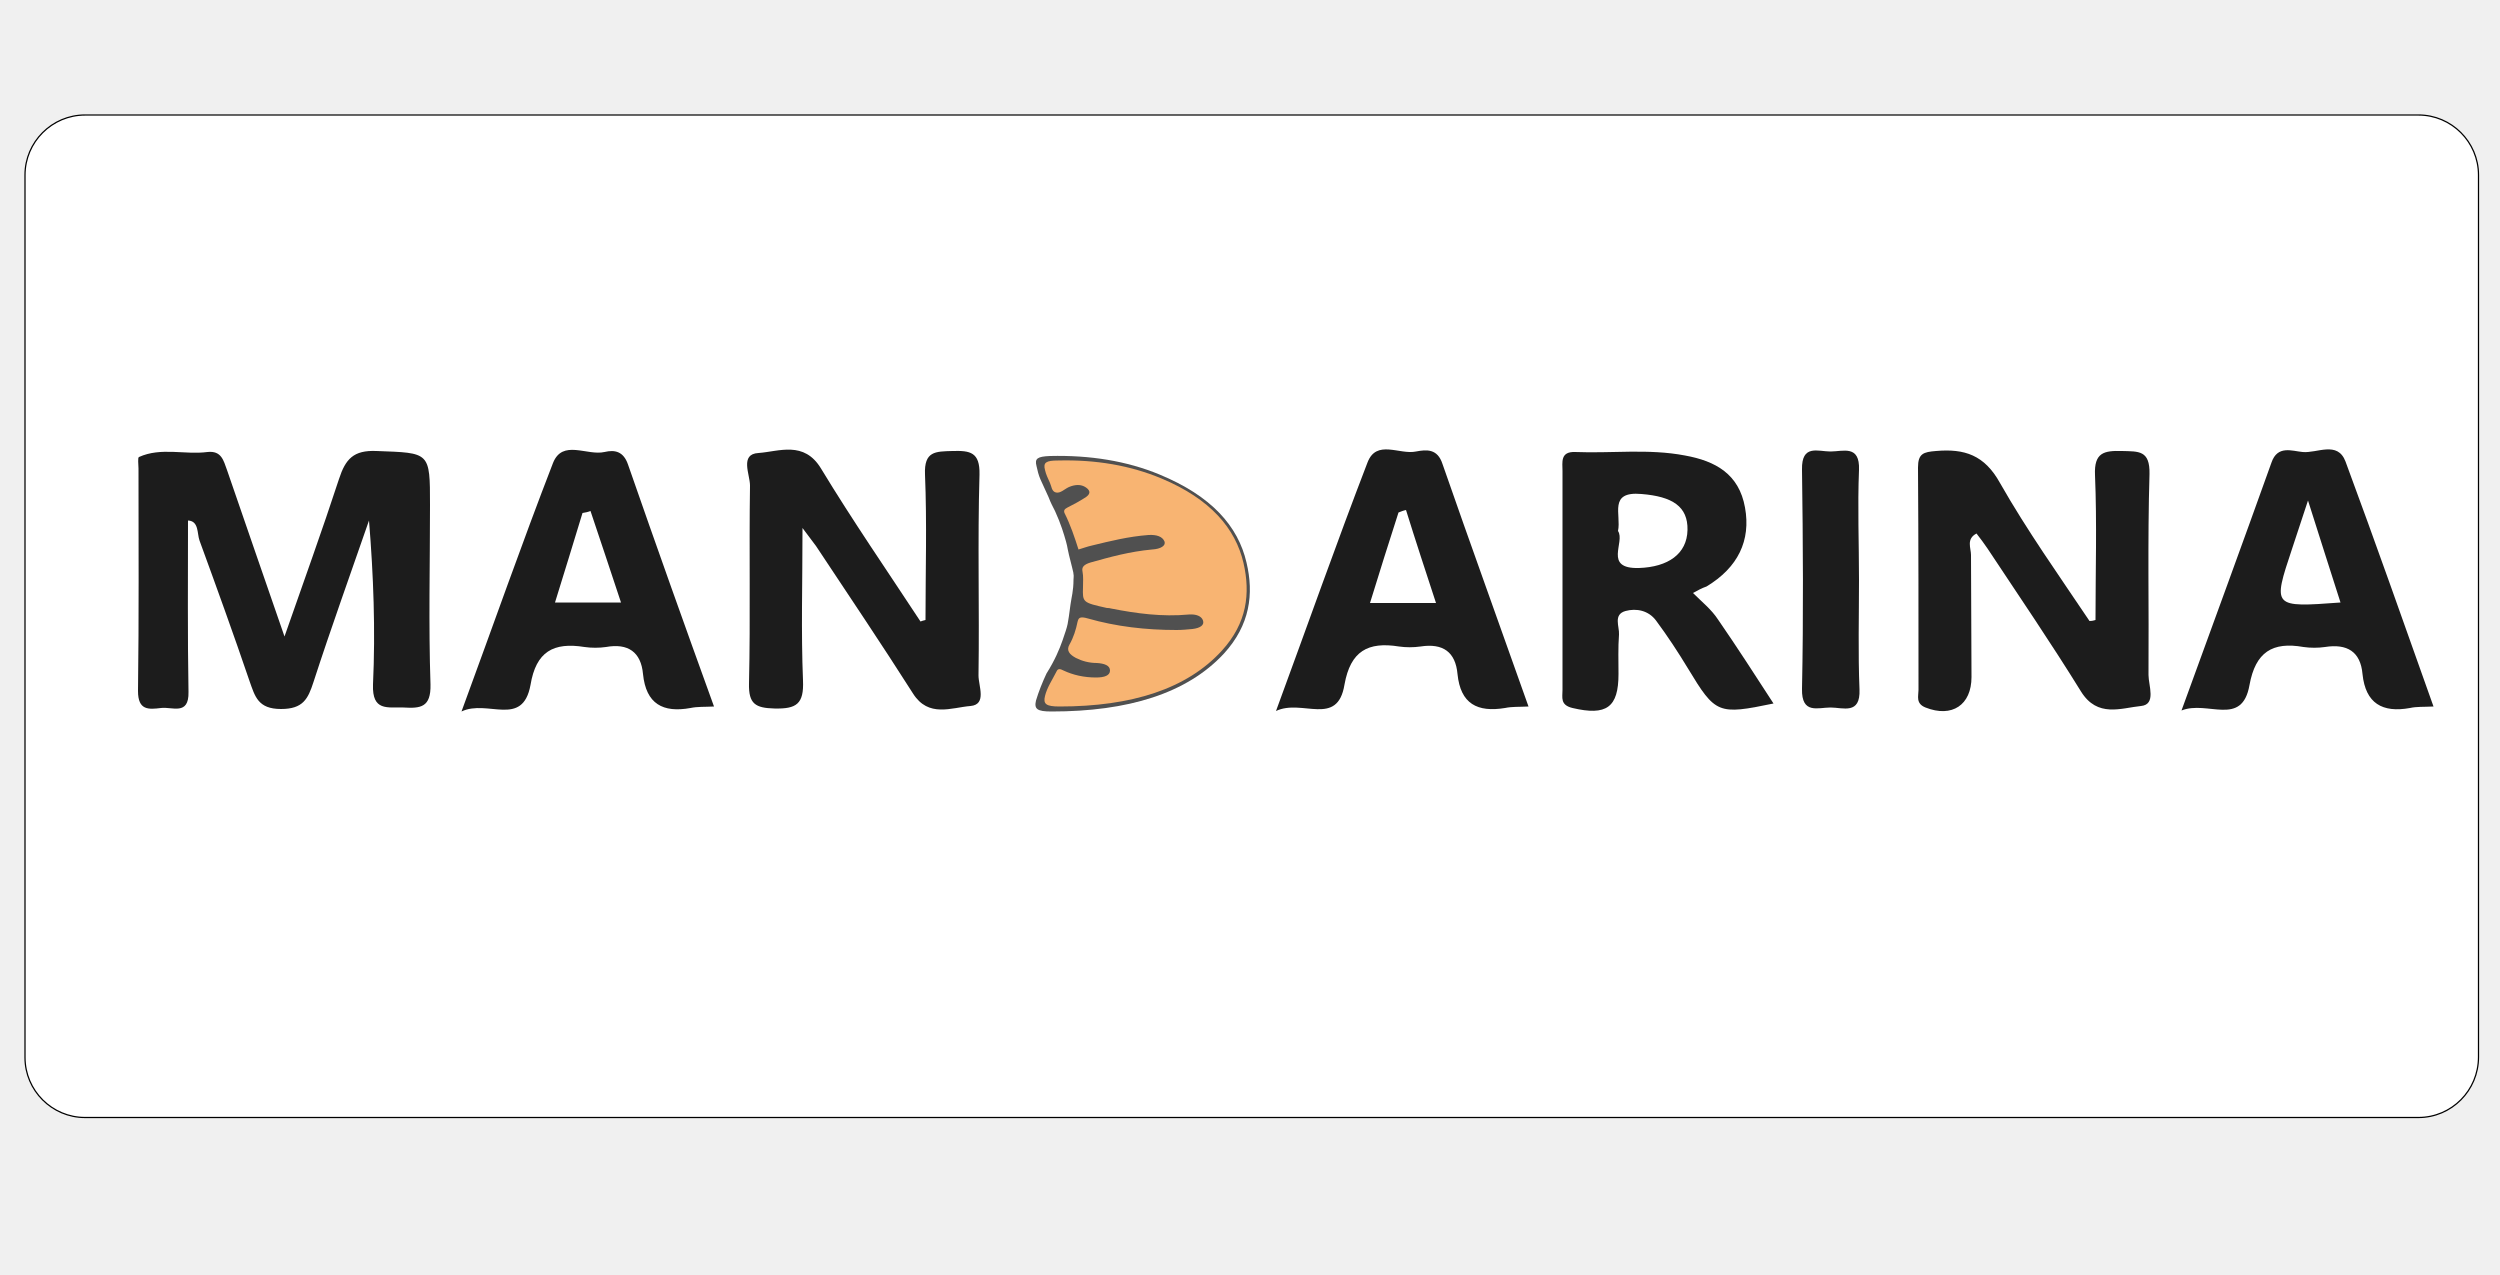
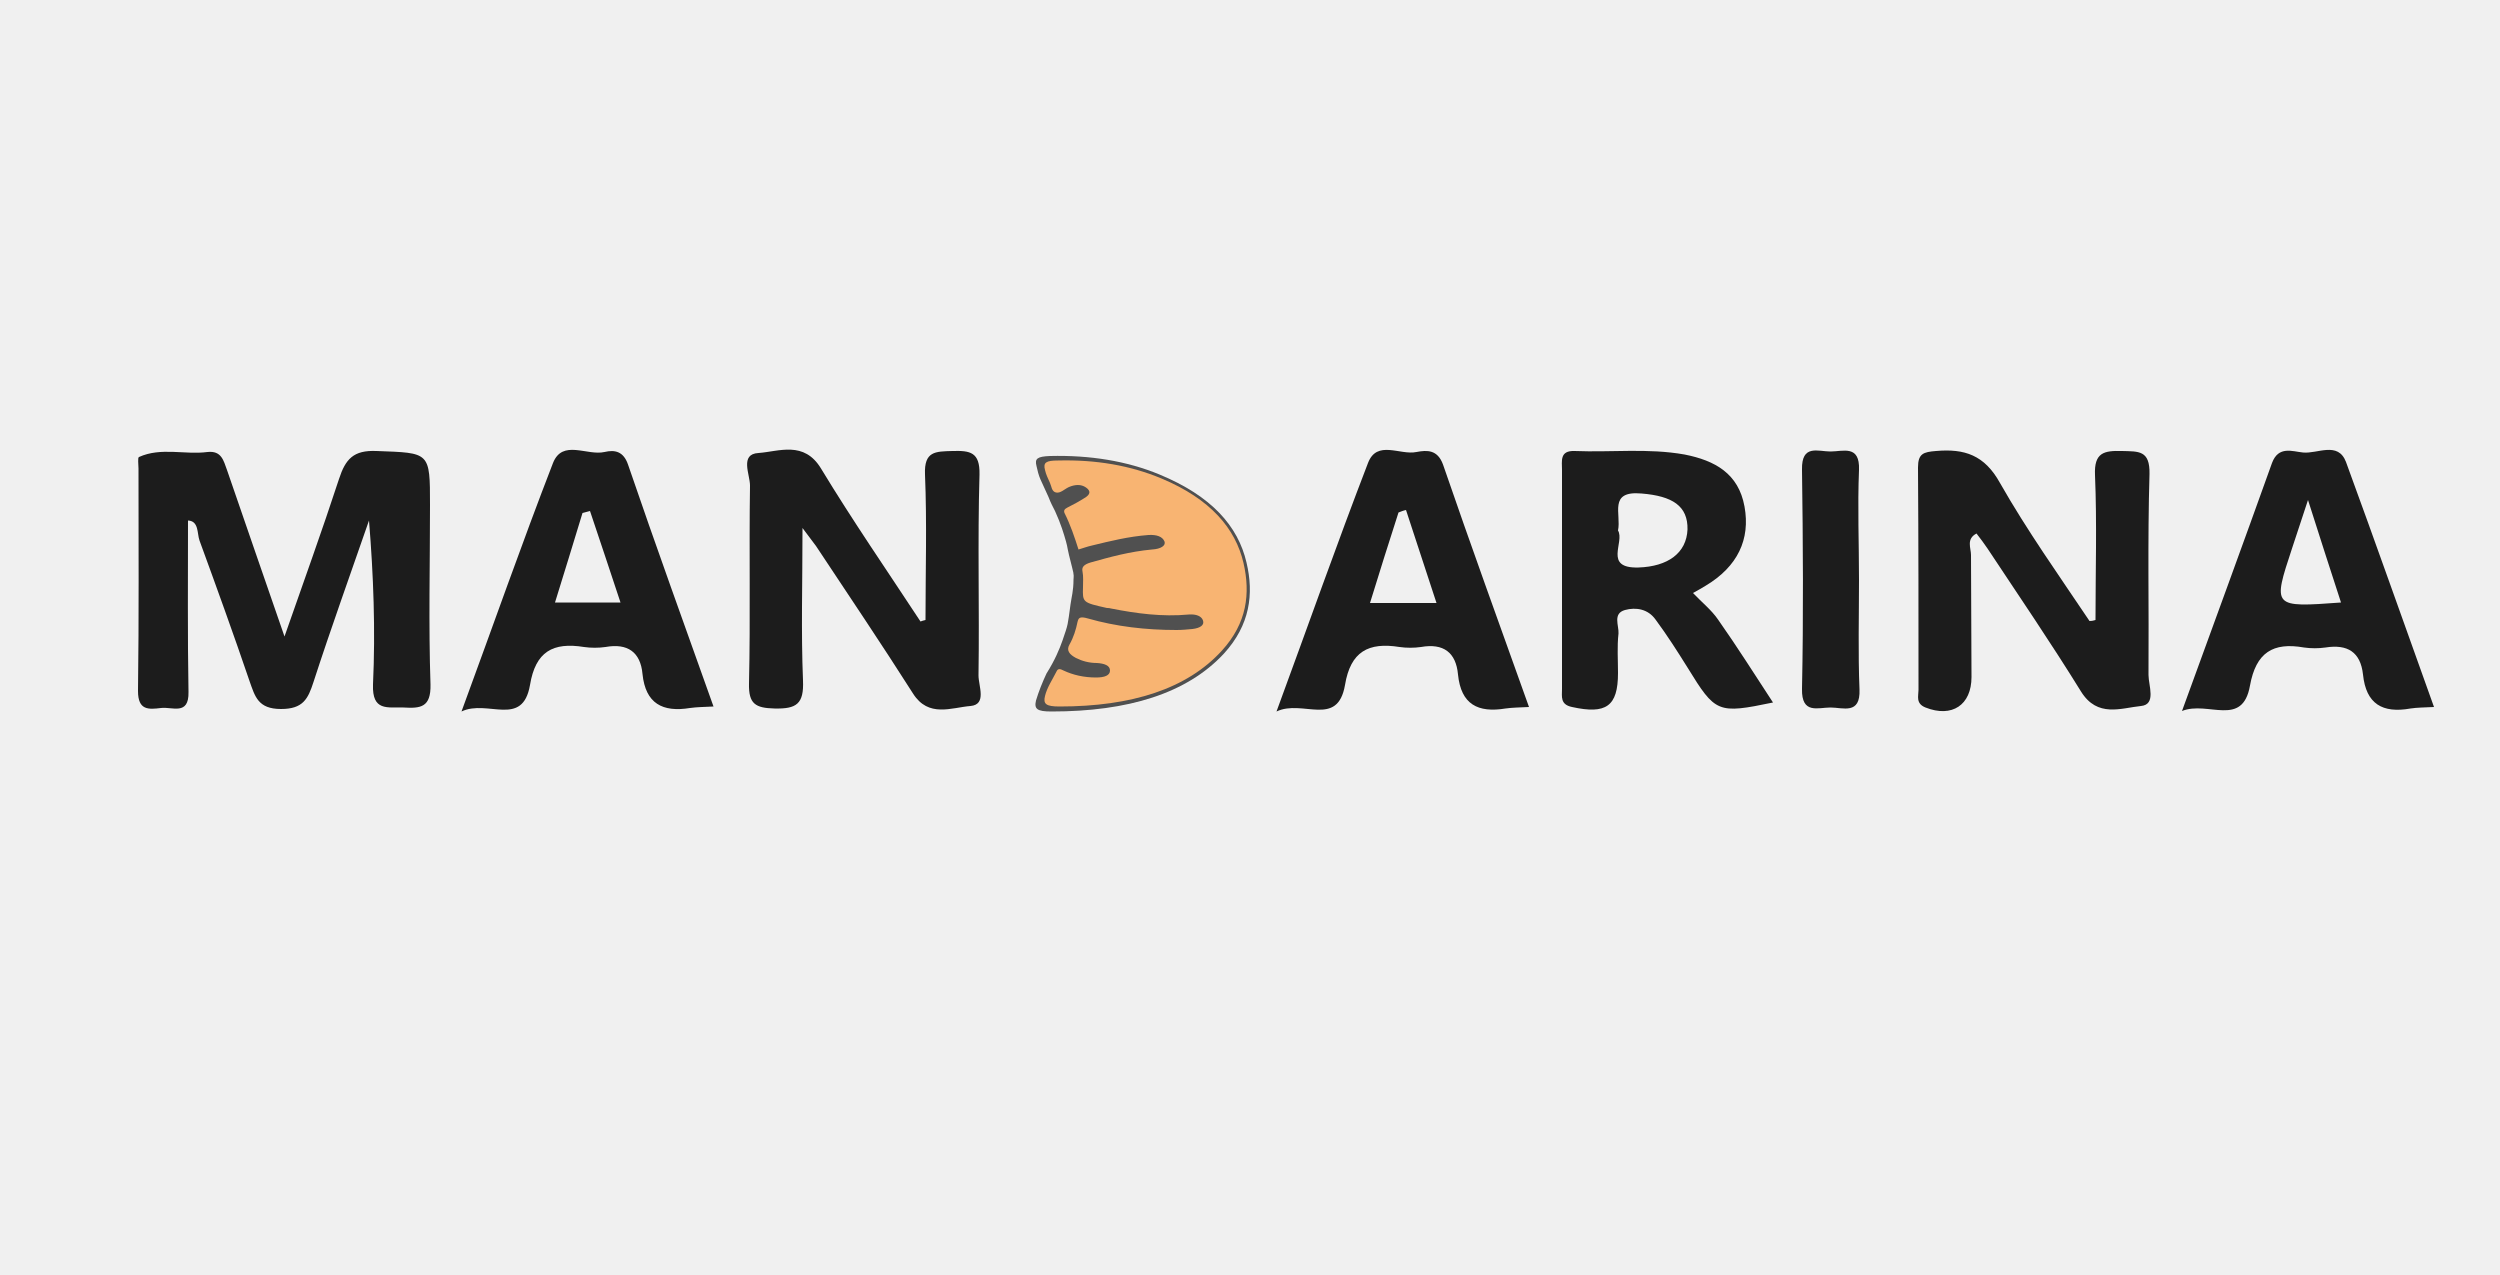
<svg xmlns="http://www.w3.org/2000/svg" version="1.1" id="Capa_1" x="0px" y="0px" viewBox="0 0 500 255" style="enable-background:new 0 0 500 255;" xml:space="preserve">
  <style type="text/css">
- 	.st0{display:none;}
- 	.st1{display:inline;fill:#333333;}
- 	.st2{fill:#FFFFFF;stroke:#000000;stroke-width:0.25;stroke-miterlimit:10;}
- 	.st3{fill:none;}
- 	.st4{fill:#505050;}
- 	.st5{fill:#F8B472;}
- 	.st6{fill:#1C1C1C;}
- 	.st7{display:none;fill:#1C1C1C;}
- 	.st8{display:none;fill:#FFFFFF;}
- 	.st9{fill:#FFFFFF;}
+ 	.st0{fill:#505050;}
+ 	.st1{fill:#F8B472;}
+ 	.st2{fill:#1C1C1C;}
</style>
-   <g class="st0">
-     <path class="st1" d="M484,224.3H18c-6.6,0-12-5.4-12-12V36.1c0-6.6,5.4-12,12-12h466c6.6,0,12,5.4,12,12v176.1   C496,218.9,490.6,224.3,484,224.3z" />
-   </g>
  <g>
-     <path class="st2" d="M483.7,223.5H17c-6.6,0-12-5.4-12-12V35c0-6.6,5.4-12,12-12h466.7c6.6,0,12,5.4,12,12v176.4   C495.7,218.1,490.3,223.5,483.7,223.5z" />
-   </g>
-   <path class="st3" d="M257.5,220.8c-93.7,0-187.4,0-281.2,0.1c-4.2,0-5-0.8-5-5c0.2-61.8,0.2-123.5,0-185.3c0-4,0.6-5.1,4.9-5.1  c187.6,0.1,375.3,0.1,562.9,0c3.8,0,4.7,0.8,4.7,4.7c-0.1,62-0.2,123.9,0,185.9c0,4.6-1.5,4.7-5.3,4.7  C444.9,220.8,351.2,220.8,257.5,220.8z" />
-   <g>
-     <path class="st4" d="M208.1,95.9c-0.4-0.9-0.6-1.8-0.8-2.7c-0.4-1.5,0.2-1.9,2.7-2c8-0.2,15.4,1,21.9,3.7   c10.4,4.3,15.7,10.3,17.4,17.6c1.5,6.3,0.7,12.5-4.5,18.2c-7.4,8-19.2,11.6-34.5,11.6c-2.9,0-3.5-0.5-3.1-2.2   c0.5-1.7,1.3-3.7,2.1-5.4c1.7-2.7,2.6-4.9,3.2-6.6c1.2-3.5,1-2.9,1.6-7.2c0.2-1.5,0.6-2.7,0.6-5c0-0.5,0.2-0.7-0.3-2.5   c-1.1-4.2-0.8-3.7-1.2-5.1c-0.4-1.4-1-3.5-2.2-6.1c-0.5-1-0.8-1.5-1.3-2.8" />
-     <path class="st5" d="M215.7,109.9c-0.8-2.5-1.6-4.9-2.8-7.3c-0.2-0.5,0-0.8,0.6-1.1c1.2-0.6,2.3-1.2,3.4-1.9   c1.2-0.7,1.3-1.4,0.3-2.1c-1-0.7-2.2-0.6-3.4-0.1c-0.9,0.4-1.7,1.3-2.6,1.1c-0.9-0.2-0.9-1.3-1.2-1.9c-0.4-0.9-0.8-1.7-1-2.6   c-0.4-1.5,0.2-1.9,2.6-1.9c7.6-0.2,14.5,1,20.7,3.6c9.8,4.1,14.8,10,16.4,16.9c1.4,6.1,0.7,12-4.3,17.5c-7,7.7-18.1,11.2-32.5,11.2   c-2.7,0-3.3-0.5-2.9-2.1c0.4-1.7,1.5-3.3,2.3-4.9c0.3-0.7,0.8-0.5,1.4-0.2c1.9,0.9,4.1,1.4,6.5,1.4c1.7,0,2.8-0.4,2.8-1.4   c0-1-1.1-1.4-2.6-1.5c-1.6,0-3-0.4-4.2-1c-1.3-0.7-2-1.5-1.3-2.7c0.8-1.4,1.3-3,1.6-4.5c0.2-0.8,0.4-1.2,2.1-0.7   c5.6,1.6,11.5,2.3,17.7,2.3c1.1,0,2.1-0.1,3.2-0.2c1.6-0.2,2.4-0.8,2.1-1.7c-0.3-0.9-1.4-1.3-2.8-1.2c-5.4,0.5-10.5-0.2-15.6-1.2   c-0.3-0.1-0.5-0.1-0.8-0.1c-4.9-1.1-4.9-1.1-4.8-4.2c0-1,0.1-2.1-0.1-3.1c-0.2-0.9,0.3-1.4,1.6-1.8c3.9-1.1,7.9-2.2,12.3-2.6   c1.8-0.1,2.8-0.8,2.5-1.6c-0.4-1-1.6-1.4-3.2-1.3c-4,0.3-7.6,1.2-11.3,2.1C217.5,109.3,216.7,109.6,215.7,109.9z" />
+     <path class="st0" d="M208.1,95.9c-0.4-0.9-0.6-1.8-0.8-2.7c-0.4-1.5,0.2-1.9,2.7-2c8-0.2,15.4,1,21.9,3.7   c10.4,4.3,15.7,10.3,17.4,17.6c1.5,6.3,0.7,12.5-4.5,18.2c-7.4,8-19.2,11.6-34.5,11.6c-2.9,0-3.5-0.5-3.1-2.2   c0.5-1.7,1.3-3.7,2.1-5.4c1.7-2.7,2.6-4.9,3.2-6.6c1.2-3.5,1-2.9,1.6-7.2c0.2-1.5,0.6-2.7,0.6-5c0-0.5,0.2-0.7-0.3-2.5   c-1.1-4.2-0.8-3.7-1.2-5.1c-0.4-1.4-1-3.5-2.2-6.1c-0.5-1-0.8-1.5-1.3-2.8" />
+     <path class="st1" d="M215.7,109.9c-0.8-2.5-1.6-4.9-2.8-7.3c-0.2-0.5,0-0.8,0.6-1.1c1.2-0.6,2.3-1.2,3.4-1.9   c1.2-0.7,1.3-1.4,0.3-2.1c-1-0.7-2.2-0.6-3.4-0.1c-0.9,0.4-1.7,1.3-2.6,1.1c-0.9-0.2-0.9-1.3-1.2-1.9c-0.4-0.9-0.8-1.7-1-2.6   c-0.4-1.5,0.2-1.9,2.6-1.9c7.6-0.2,14.5,1,20.7,3.6c9.8,4.1,14.8,10,16.4,16.9c1.4,6.1,0.7,12-4.3,17.5c-7,7.7-18.1,11.2-32.5,11.2   c-2.7,0-3.3-0.5-2.9-2.1c0.4-1.7,1.5-3.3,2.3-4.9c0.3-0.7,0.8-0.5,1.4-0.2c1.9,0.9,4.1,1.4,6.5,1.4c1.7,0,2.8-0.4,2.8-1.4   c0-1-1.1-1.4-2.6-1.5c-1.6,0-3-0.4-4.2-1c-1.3-0.7-2-1.5-1.3-2.7c0.8-1.4,1.3-3,1.6-4.5c0.2-0.8,0.4-1.2,2.1-0.7   c5.6,1.6,11.5,2.3,17.7,2.3c1.1,0,2.1-0.1,3.2-0.2c1.6-0.2,2.4-0.8,2.1-1.7c-0.3-0.9-1.4-1.3-2.8-1.2c-5.4,0.5-10.5-0.2-15.6-1.2   c-0.3-0.1-0.5-0.1-0.8-0.1c-4.9-1.1-4.9-1.1-4.8-4.2c0-1,0.1-2.1-0.1-3.1c-0.2-0.9,0.3-1.4,1.6-1.8c3.9-1.1,7.9-2.2,12.3-2.6   c1.8-0.1,2.8-0.8,2.5-1.6c-0.4-1-1.6-1.4-3.2-1.3c-4,0.3-7.6,1.2-11.3,2.1C217.5,109.3,216.7,109.6,215.7,109.9z" />
  </g>
  <g id="Capa_2">
-     <path class="st6" d="M56.9,127.3c3.8-10.9,7.5-21.1,10.9-31.5c1.3-4,2.9-5.8,7.5-5.6C86,90.6,86,90.3,86,101c0,12-0.3,24,0.1,35.9   c0.1,4.6-2,4.8-5.4,4.6c-3.2-0.1-6.3,0.8-6.1-4.6c0.5-10.9,0.1-21.8-0.8-32.8c-3.7,10.7-7.6,21.5-11.1,32.3   c-1.1,3.4-2.1,5.4-6.5,5.4c-4.6,0-5.2-2.5-6.3-5.6c-3.2-9.4-6.6-18.8-10-28.1c-0.5-1.4-0.1-3.9-2.3-4c0,11.5-0.1,22.9,0.1,34.3   c0.1,4.8-3.3,2.9-5.5,3.2c-2.5,0.3-4.6,0.5-4.6-3.4c0.2-14.8,0.1-29.6,0.1-44.5c0-0.8-0.2-2.2,0.1-2.3c4.4-2,9.2-0.4,13.7-1   c2.8-0.3,3.2,1.7,3.9,3.6C49.1,104.8,52.9,115.7,56.9,127.3z" />
-     <path class="st6" d="M185.1,124c0-9.7,0.3-19.4-0.1-29.1c-0.2-4.7,2.1-4.6,5.5-4.7c3.5-0.1,5.5,0.2,5.4,4.7   c-0.4,13.4,0,26.8-0.2,40.2c0,2.1,1.7,5.8-1.6,6.1c-3.8,0.3-8.4,2.4-11.5-2.5c-6.3-9.9-12.9-19.7-19.4-29.5   c-0.6-0.8-1.2-1.6-2.7-3.6c0,11-0.3,20.8,0.1,30.5c0.2,4.7-1.3,5.7-5.7,5.6c-3.8-0.1-5.2-0.9-5.1-5c0.3-13.2,0-26.4,0.2-39.6   c0-2.2-2.1-6.3,1.7-6.5c4.1-0.3,9.1-2.5,12.5,3.1c6.3,10.4,13.2,20.4,19.9,30.6C184.3,124.2,184.7,124.1,185.1,124z" />
-     <path class="st6" d="M419.1,124c0-9.7,0.3-19.4-0.1-29c-0.2-4.5,1.8-4.9,5.4-4.8c3.3,0.1,5.6-0.2,5.5,4.6   c-0.4,13.4-0.1,26.8-0.2,40.2c0,2.1,1.6,5.9-1.5,6.2c-4,0.4-8.7,2.4-12-2.9c-6-9.7-12.4-19.1-18.7-28.6c-0.7-1-1.4-2-2.2-3   c-2.1,1.1-1.1,2.9-1.1,4.3c0,8.1,0.1,16.2,0.1,24.4c0,5.6-3.9,8.2-9.2,6.1c-2-0.8-1.4-2.3-1.4-3.5c0-14.8,0-29.6-0.1-44.5   c0-2.8,1.1-3.1,3.6-3.3c5.7-0.5,9.7,0.8,12.8,6.4c5.4,9.5,11.8,18.5,17.9,27.6C418.4,124.2,418.8,124.1,419.1,124z" />
-     <path class="st7" d="M207.7,115.7c0-7.3,0-14.6,0-21.9c0-1.9-0.1-3.6,2.7-3.5c7.7,0.4,15.5-0.7,23.2,0.9   c12.9,2.6,18.7,9.4,19.4,22.7c0.6,12.4-6,22.6-16.9,26.1c-8.6,2.7-17.4,1.3-26.1,1.6c-3.2,0.1-2.1-2.4-2.2-3.9   C207.7,130.3,207.7,123,207.7,115.7z" />
-     <path class="st6" d="M338.6,118.6c1.8,1.8,3.7,3.3,5,5.3c3.8,5.5,7.4,11.1,11.1,16.8c-11.1,2.3-11.6,2.1-17.1-7   c-2-3.3-4.1-6.5-6.4-9.6c-1.5-2-3.9-2.5-6.1-1.9c-2.5,0.7-1.2,3.1-1.3,4.7c-0.2,2.6-0.1,5.3-0.1,7.9c0,6.7-2.4,8.4-9.2,6.8   c-2.5-0.6-2-2.1-2-3.6c0-14.6,0-29.2,0-43.8c0-1.7-0.5-3.9,2.5-3.8c7.3,0.3,14.7-0.7,22,0.7c6.1,1.1,10.8,3.7,12,10.4   c1.2,6.6-1.4,12-7.7,15.8C340.4,117.6,339.5,118.1,338.6,118.6z" />
-     <path class="st6" d="M92.3,142.3c6.4-17.4,12.1-33.7,18.3-49.7c1.9-4.8,6.8-1.4,10.3-2.2c2.1-0.5,3.8-0.1,4.7,2.5   c5.6,16.1,11.3,32.1,17.2,48.4c-1.9,0.1-3.3,0-4.7,0.3c-5.5,1-8.9-0.8-9.5-6.8c-0.4-4.4-3-6.2-7.4-5.4c-1.4,0.2-2.9,0.2-4.3,0   c-6.2-1-9.7,0.9-10.8,7.6C104.5,145.6,97.5,139.8,92.3,142.3z" />
-     <path class="st6" d="M305.7,141.3c-1.9,0.1-3.3,0-4.7,0.3c-5.5,0.9-8.9-0.8-9.5-6.8c-0.4-4.4-2.9-6.2-7.4-5.5   c-1.4,0.2-2.9,0.2-4.3,0c-6.2-1-9.7,0.9-10.9,7.6c-1.4,8.6-8.5,2.8-13.7,5.3c6.4-17.4,12.1-33.6,18.3-49.7c1.8-4.7,6.4-1.5,9.7-2.2   c2.1-0.4,4.3-0.6,5.3,2.5C294.1,108.9,299.9,124.9,305.7,141.3z" />
-     <path class="st6" d="M486.7,141.3c-2,0.1-3.4,0-4.7,0.3c-5.5,1-8.9-0.9-9.5-6.8c-0.4-4.5-3.1-6.1-7.5-5.4c-1.4,0.2-2.9,0.2-4.3,0   c-6.2-1.1-9.6,1-10.8,7.6c-1.5,8.5-8.4,3-13.6,5.1c6.3-17.3,12.2-33.4,18-49.6c1.2-3.5,4.1-2.3,6.2-2.1c2.9,0.3,7-2.3,8.6,1.9   C475.1,108.5,480.8,124.7,486.7,141.3z" />
-     <path class="st6" d="M371.8,116c0,7.3-0.2,14.6,0.1,21.9c0.2,5.1-3.3,3.6-5.8,3.6c-2.5,0-5.8,1.4-5.7-3.7c0.3-14.6,0.2-29.3,0-43.9   c-0.1-5.1,3.2-3.6,5.7-3.6c2.5,0,5.9-1.4,5.7,3.7C371.5,101.3,371.8,108.7,371.8,116z" />
-     <path class="st8" d="M218.9,116.5c0-3.7,0.4-7.4-0.1-11c-0.7-5.2,1.7-6,6.2-5.8c11.3,0.4,17.2,6.8,16,18.1   c-1.3,12.3-10.1,14.8-19.5,14.6c-2.8-0.1-2.6-1.9-2.6-3.8C218.9,124.7,218.9,120.6,218.9,116.5z" />
-     <path class="st9" d="M323.6,106.2c0.7-3.3-2-8,4.7-7.4c6.2,0.5,9.3,2.5,9.2,7.2c-0.1,4.8-3.9,7.4-9.7,7.6   C320.6,113.8,325.1,108.4,323.6,106.2z" />
-     <path class="st9" d="M118.1,102.2c2,6,4,11.9,6.1,18.3c-4.5,0-8.5,0-13.2,0c1.9-6.1,3.7-12,5.5-17.9   C117.1,102.5,117.6,102.4,118.1,102.2z" />
-     <path class="st9" d="M287.2,120.6c-4.6,0-8.7,0-13.2,0c1.9-6.2,3.8-12.2,5.7-18.1c0.5-0.2,1-0.4,1.5-0.5   C283.1,108.1,285.1,114.2,287.2,120.6z" />
-     <path class="st9" d="M468.1,120.5c-13.6,1-13.6,1-9.7-10.7c0.9-2.7,1.8-5.4,3.2-9.7C464,107.6,465.9,113.7,468.1,120.5z" />
+     <path class="st2" d="M56.9,127.3c3.8-10.9,7.5-21.1,10.9-31.5c1.3-4,2.9-5.8,7.5-5.6C86,90.6,86,90.3,86,101c0,12-0.3,24,0.1,35.9   c0.1,4.6-2,4.8-5.4,4.6c-3.2-0.1-6.3,0.8-6.1-4.6c0.5-10.9,0.1-21.8-0.8-32.8c-3.7,10.7-7.6,21.5-11.1,32.3   c-1.1,3.4-2.1,5.4-6.5,5.4c-4.6,0-5.2-2.5-6.3-5.6c-3.2-9.4-6.6-18.8-10-28.1c-0.5-1.4-0.1-3.9-2.3-4c0,11.5-0.1,22.9,0.1,34.3   c0.1,4.8-3.3,2.9-5.5,3.2c-2.5,0.3-4.6,0.5-4.6-3.4c0.2-14.8,0.1-29.6,0.1-44.5c0-0.8-0.2-2.2,0.1-2.3c4.4-2,9.2-0.4,13.7-1   c2.8-0.3,3.2,1.7,3.9,3.6C49.1,104.8,52.9,115.7,56.9,127.3z" />
+     <path class="st2" d="M185.1,124c0-9.7,0.3-19.4-0.1-29.1c-0.2-4.7,2.1-4.6,5.5-4.7c3.5-0.1,5.5,0.2,5.4,4.7   c-0.4,13.4,0,26.8-0.2,40.2c0,2.1,1.7,5.8-1.6,6.1c-3.8,0.3-8.4,2.4-11.5-2.5c-6.3-9.9-12.9-19.7-19.4-29.5   c-0.6-0.8-1.2-1.6-2.7-3.6c0,11-0.3,20.8,0.1,30.5c0.2,4.7-1.3,5.7-5.7,5.6c-3.8-0.1-5.2-0.9-5.1-5c0.3-13.2,0-26.4,0.2-39.6   c0-2.2-2.1-6.3,1.7-6.5c4.1-0.3,9.1-2.5,12.5,3.1c6.3,10.4,13.2,20.4,19.9,30.6C184.3,124.2,184.7,124.1,185.1,124z" />
+     <path class="st2" d="M419.1,124c0-9.7,0.3-19.4-0.1-29c-0.2-4.5,1.8-4.9,5.4-4.8c3.3,0.1,5.6-0.2,5.5,4.6   c-0.4,13.4-0.1,26.8-0.2,40.2c0,2.1,1.6,5.9-1.5,6.2c-4,0.4-8.7,2.4-12-2.9c-6-9.7-12.4-19.1-18.7-28.6c-0.7-1-1.4-2-2.2-3   c-2.1,1.1-1.1,2.9-1.1,4.3c0,8.1,0.1,16.2,0.1,24.4c0,5.6-3.9,8.2-9.2,6.1c-2-0.8-1.4-2.3-1.4-3.5c0-14.8,0-29.6-0.1-44.5   c0-2.8,1.1-3.1,3.6-3.3c5.7-0.5,9.7,0.8,12.8,6.4c5.4,9.5,11.8,18.5,17.9,27.6C418.4,124.2,418.8,124.1,419.1,124z" />
+     <path class="st2" d="M371.8,116c0,7.3-0.2,14.6,0.1,21.9c0.2,5.1-3.3,3.6-5.8,3.6c-2.5,0-5.8,1.4-5.7-3.7c0.3-14.6,0.2-29.3,0-43.9   c-0.1-5.1,3.2-3.6,5.7-3.6c2.5,0,5.9-1.4,5.7,3.7C371.5,101.3,371.8,108.7,371.8,116z" />
+     <path class="st2" d="M343.6,123.9c-1.3-1.9-3.2-3.4-5-5.3c0.9-0.5,1.8-1,2.6-1.5c6.3-3.8,8.9-9.2,7.7-15.8   c-1.2-6.6-5.9-9.2-12-10.4c-7.3-1.3-14.6-0.4-22-0.7c-3-0.1-2.5,2-2.5,3.8c0,14.6,0,29.2,0,43.8c0,1.5-0.4,3.1,2,3.6   c6.8,1.5,9.2-0.1,9.2-6.8c0-2.6-0.2-5.3,0.1-7.9c0.1-1.6-1.2-4,1.3-4.7c2.2-0.6,4.6-0.2,6.1,1.9c2.3,3.1,4.4,6.4,6.4,9.6   c5.6,9.1,6,9.3,17.1,7C351,135,347.4,129.3,343.6,123.9z M327.7,113.5c-7.1,0.2-2.7-5.1-4.1-7.4c0.7-3.3-2-8,4.7-7.4   c6.2,0.5,9.3,2.5,9.2,7.2C337.3,110.6,333.6,113.3,327.7,113.5z" />
+     <path class="st2" d="M125.6,92.9c-0.9-2.6-2.6-3-4.7-2.5c-3.5,0.8-8.4-2.6-10.3,2.2c-6.2,16-11.9,32.3-18.3,49.7   c5.2-2.5,12.2,3.3,13.7-5.3c1.1-6.7,4.6-8.6,10.8-7.6c1.4,0.2,2.9,0.2,4.3,0c4.4-0.8,7,1,7.4,5.4c0.6,5.9,4,7.7,9.5,6.8   c1.4-0.2,2.8-0.2,4.7-0.3C136.9,125,131.1,109,125.6,92.9z M111,120.5c1.9-6.1,3.7-12,5.5-17.9c0.5-0.1,1-0.3,1.5-0.4   c2,6,4,11.9,6.1,18.3C119.6,120.5,115.7,120.5,111,120.5z" />
+     <path class="st2" d="M288.6,92.9c-1.1-3-3.2-2.9-5.3-2.5c-3.3,0.7-7.9-2.5-9.7,2.2c-6.2,16.1-11.9,32.3-18.3,49.7   c5.2-2.5,12.2,3.3,13.7-5.3c1.1-6.7,4.7-8.6,10.9-7.6c1.4,0.2,2.9,0.2,4.3,0c4.5-0.8,7,1.1,7.4,5.5c0.6,6,4,7.7,9.5,6.8   c1.4-0.2,2.8-0.2,4.7-0.3C299.9,124.9,294.1,108.9,288.6,92.9z M274,120.6c1.9-6.2,3.8-12.2,5.7-18.1c0.5-0.2,1-0.4,1.5-0.5   c2,6.1,4,12.2,6.1,18.6C282.6,120.6,278.5,120.6,274,120.6z" />
+     <path class="st2" d="M469.2,92.4c-1.6-4.2-5.7-1.6-8.6-1.9c-2.1-0.2-4.9-1.4-6.2,2.1c-5.8,16.2-11.7,32.3-18,49.6   c5.2-2.1,12.1,3.4,13.6-5.1c1.2-6.6,4.6-8.7,10.8-7.6c1.4,0.2,2.9,0.2,4.3,0c4.4-0.7,7,0.9,7.5,5.4c0.6,5.9,3.9,7.8,9.5,6.8   c1.3-0.2,2.7-0.2,4.7-0.3C480.8,124.7,475.1,108.5,469.2,92.4z M458.4,109.7c0.9-2.7,1.8-5.4,3.2-9.7c2.4,7.6,4.4,13.7,6.6,20.5   C454.5,121.5,454.5,121.5,458.4,109.7z" />
  </g>
</svg>
